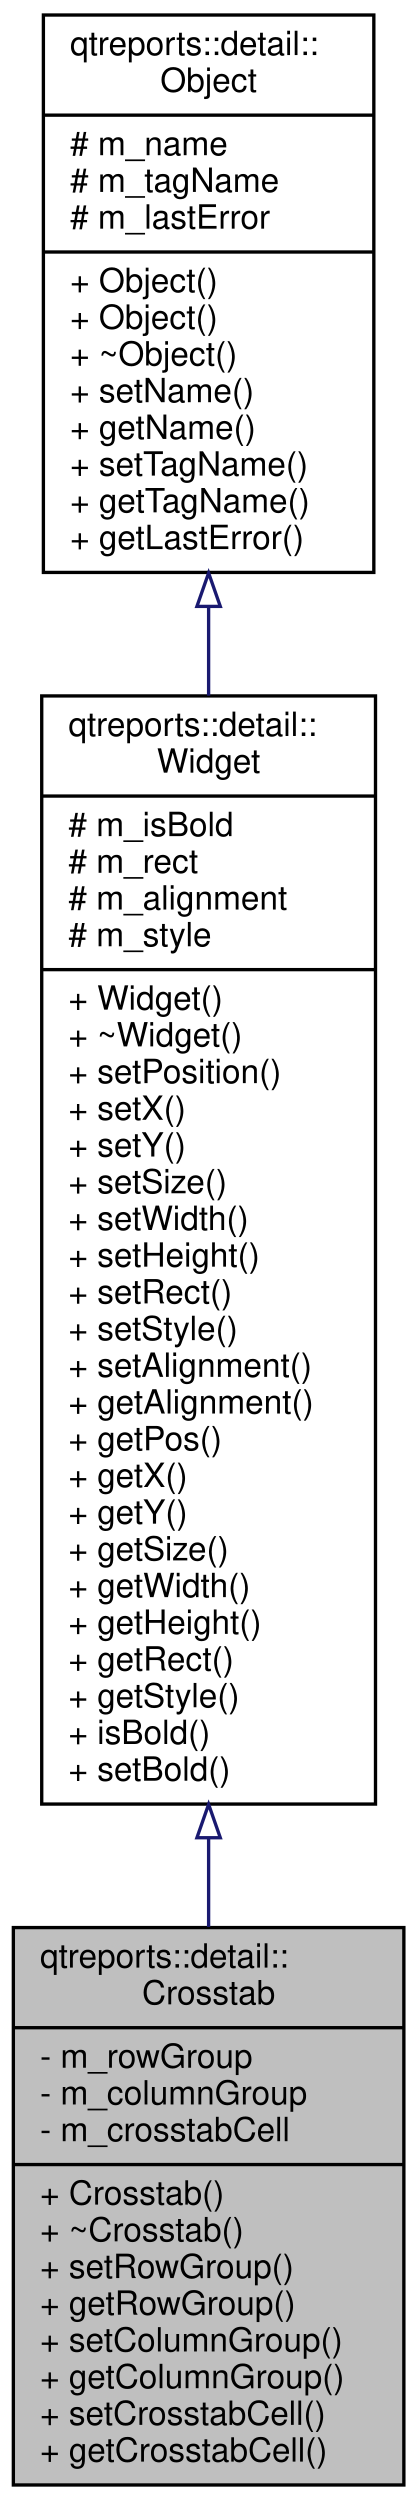
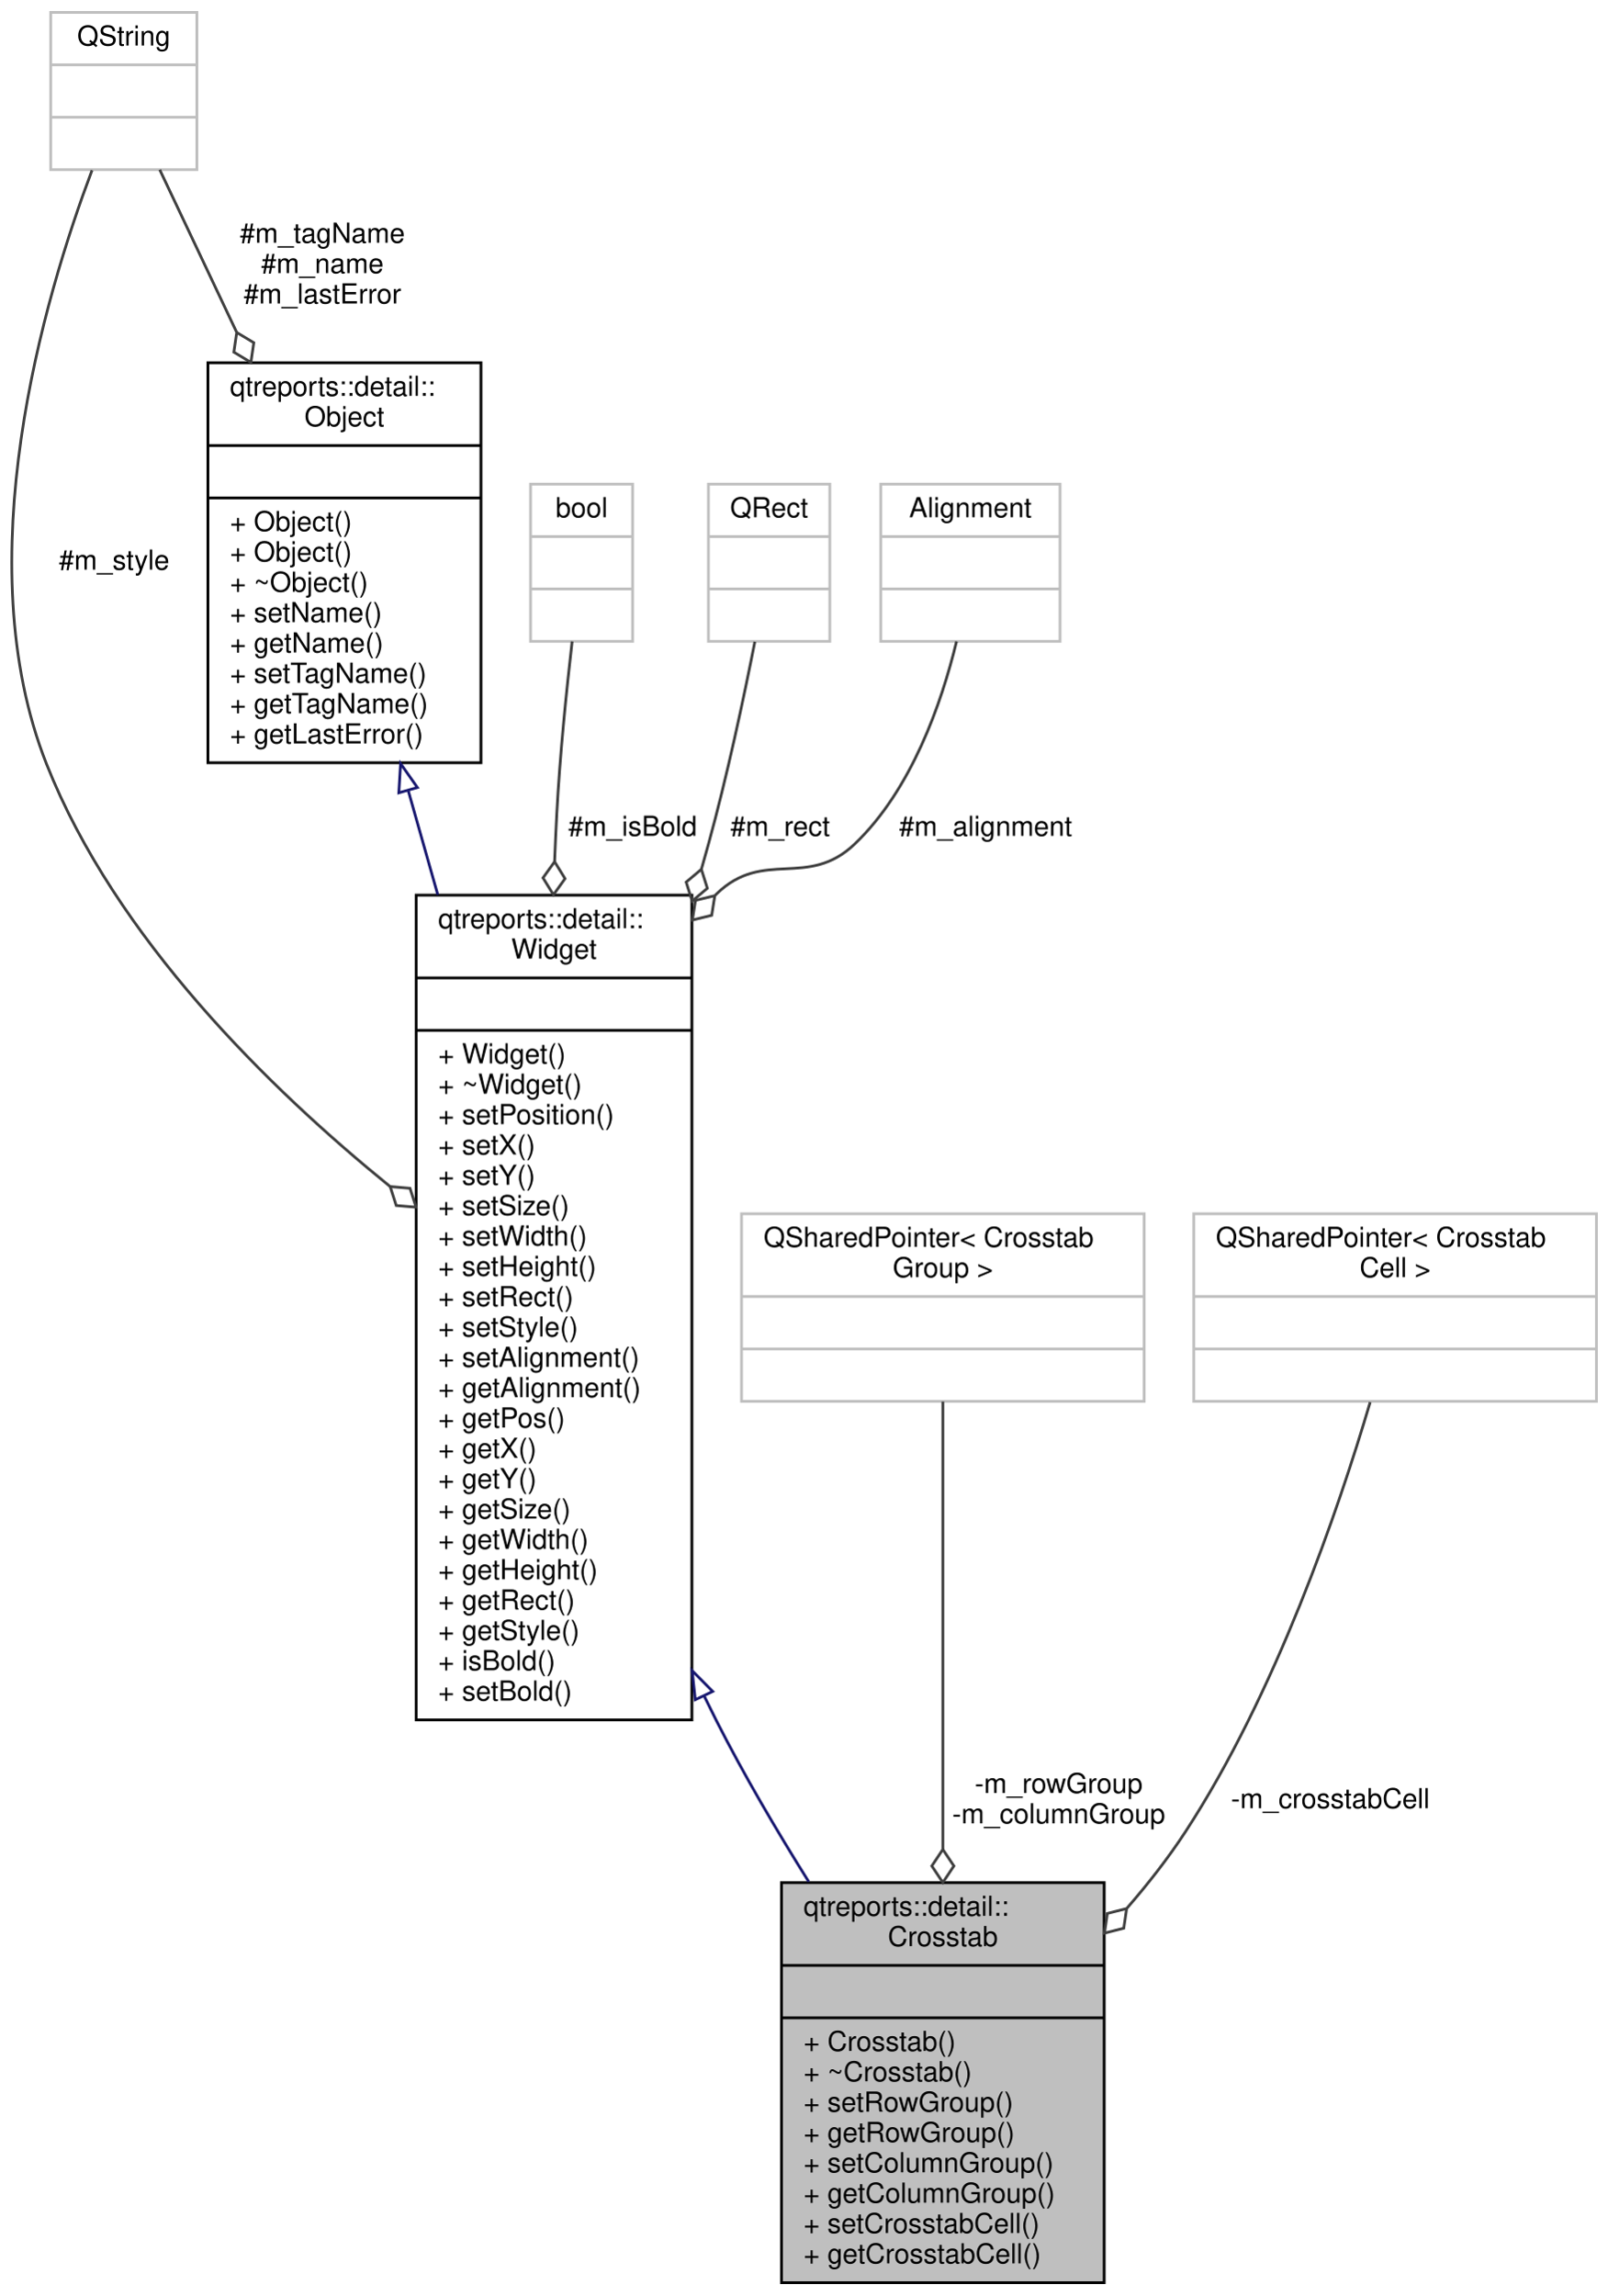
- <svg xmlns="http://www.w3.org/2000/svg" xmlns:xlink="http://www.w3.org/1999/xlink" width="125pt" height="749pt" viewBox="0.00 0.00 125.00 749.00">
-   <g id="graph0" class="graph" transform="scale(1 1) rotate(0) translate(4 745)">
+ <svg xmlns="http://www.w3.org/2000/svg" xmlns:xlink="http://www.w3.org/1999/xlink" width="583pt" height="832pt" viewBox="0.00 0.00 582.77 832.00">
+   <g id="graph0" class="graph" transform="scale(1 1) rotate(0) translate(4 828)">
    <g id="node1" class="node">
-       <polygon fill="#bfbfbf" stroke="black" points="0,-0.5 0,-167.5 117,-167.5 117,-0.5 0,-0.5" />
-       <text text-anchor="start" x="8" y="-155.5" font-family="Helvetica,sans-Serif" font-size="10.00">qtreports::detail::</text>
-       <text text-anchor="middle" x="58.5" y="-144.5" font-family="Helvetica,sans-Serif" font-size="10.00">Crosstab</text>
-       <polyline fill="none" stroke="black" points="0,-137.5 117,-137.5 " />
-       <text text-anchor="start" x="8" y="-125.5" font-family="Helvetica,sans-Serif" font-size="10.00">- m_rowGroup</text>
-       <text text-anchor="start" x="8" y="-114.5" font-family="Helvetica,sans-Serif" font-size="10.00">- m_columnGroup</text>
-       <text text-anchor="start" x="8" y="-103.5" font-family="Helvetica,sans-Serif" font-size="10.00">- m_crosstabCell</text>
-       <polyline fill="none" stroke="black" points="0,-96.5 117,-96.5 " />
-       <text text-anchor="start" x="8" y="-84.5" font-family="Helvetica,sans-Serif" font-size="10.00">+ Crosstab()</text>
-       <text text-anchor="start" x="8" y="-73.5" font-family="Helvetica,sans-Serif" font-size="10.00">+ ~Crosstab()</text>
-       <text text-anchor="start" x="8" y="-62.5" font-family="Helvetica,sans-Serif" font-size="10.00">+ setRowGroup()</text>
-       <text text-anchor="start" x="8" y="-51.5" font-family="Helvetica,sans-Serif" font-size="10.00">+ getRowGroup()</text>
-       <text text-anchor="start" x="8" y="-40.5" font-family="Helvetica,sans-Serif" font-size="10.00">+ setColumnGroup()</text>
-       <text text-anchor="start" x="8" y="-29.5" font-family="Helvetica,sans-Serif" font-size="10.00">+ getColumnGroup()</text>
-       <text text-anchor="start" x="8" y="-18.5" font-family="Helvetica,sans-Serif" font-size="10.00">+ setCrosstabCell()</text>
-       <text text-anchor="start" x="8" y="-7.5" font-family="Helvetica,sans-Serif" font-size="10.00">+ getCrosstabCell()</text>
+       <polygon fill="#bfbfbf" stroke="black" points="279.268,-0.5 279.268,-145.5 396.268,-145.5 396.268,-0.5 279.268,-0.5" />
+       <text text-anchor="start" x="287.268" y="-133.5" font-family="Helvetica,sans-Serif" font-size="10.00">qtreports::detail::</text>
+       <text text-anchor="middle" x="337.768" y="-122.5" font-family="Helvetica,sans-Serif" font-size="10.00">Crosstab</text>
+       <polyline fill="none" stroke="black" points="279.268,-115.5 396.268,-115.5 " />
+       <text text-anchor="middle" x="337.768" y="-103.5" font-family="Helvetica,sans-Serif" font-size="10.00"> </text>
+       <polyline fill="none" stroke="black" points="279.268,-96.5 396.268,-96.5 " />
+       <text text-anchor="start" x="287.268" y="-84.5" font-family="Helvetica,sans-Serif" font-size="10.00">+ Crosstab()</text>
+       <text text-anchor="start" x="287.268" y="-73.5" font-family="Helvetica,sans-Serif" font-size="10.00">+ ~Crosstab()</text>
+       <text text-anchor="start" x="287.268" y="-62.5" font-family="Helvetica,sans-Serif" font-size="10.00">+ setRowGroup()</text>
+       <text text-anchor="start" x="287.268" y="-51.5" font-family="Helvetica,sans-Serif" font-size="10.00">+ getRowGroup()</text>
+       <text text-anchor="start" x="287.268" y="-40.5" font-family="Helvetica,sans-Serif" font-size="10.00">+ setColumnGroup()</text>
+       <text text-anchor="start" x="287.268" y="-29.5" font-family="Helvetica,sans-Serif" font-size="10.00">+ getColumnGroup()</text>
+       <text text-anchor="start" x="287.268" y="-18.5" font-family="Helvetica,sans-Serif" font-size="10.00">+ setCrosstabCell()</text>
+       <text text-anchor="start" x="287.268" y="-7.5" font-family="Helvetica,sans-Serif" font-size="10.00">+ getCrosstabCell()</text>
    </g>
    <g id="node2" class="node">
      <g id="a_node2">
        <a xlink:href="classqtreports_1_1detail_1_1_widget.html" target="_top" xlink:title="Базовый класс для тэгов, которые подлежат отображению ">
-           <polygon fill="none" stroke="black" points="8.5,-204.5 8.5,-536.5 108.5,-536.5 108.5,-204.5 8.5,-204.5" />
-           <text text-anchor="start" x="16.5" y="-524.5" font-family="Helvetica,sans-Serif" font-size="10.00">qtreports::detail::</text>
-           <text text-anchor="middle" x="58.5" y="-513.5" font-family="Helvetica,sans-Serif" font-size="10.00">Widget</text>
-           <polyline fill="none" stroke="black" points="8.5,-506.5 108.5,-506.5 " />
-           <text text-anchor="start" x="16.5" y="-494.5" font-family="Helvetica,sans-Serif" font-size="10.00"># m_isBold</text>
-           <text text-anchor="start" x="16.5" y="-483.5" font-family="Helvetica,sans-Serif" font-size="10.00"># m_rect</text>
-           <text text-anchor="start" x="16.5" y="-472.5" font-family="Helvetica,sans-Serif" font-size="10.00"># m_alignment</text>
-           <text text-anchor="start" x="16.5" y="-461.5" font-family="Helvetica,sans-Serif" font-size="10.00"># m_style</text>
-           <polyline fill="none" stroke="black" points="8.5,-454.5 108.5,-454.5 " />
-           <text text-anchor="start" x="16.5" y="-442.5" font-family="Helvetica,sans-Serif" font-size="10.00">+ Widget()</text>
-           <text text-anchor="start" x="16.5" y="-431.5" font-family="Helvetica,sans-Serif" font-size="10.00">+ ~Widget()</text>
-           <text text-anchor="start" x="16.5" y="-420.5" font-family="Helvetica,sans-Serif" font-size="10.00">+ setPosition()</text>
-           <text text-anchor="start" x="16.5" y="-409.5" font-family="Helvetica,sans-Serif" font-size="10.00">+ setX()</text>
-           <text text-anchor="start" x="16.5" y="-398.5" font-family="Helvetica,sans-Serif" font-size="10.00">+ setY()</text>
-           <text text-anchor="start" x="16.5" y="-387.5" font-family="Helvetica,sans-Serif" font-size="10.00">+ setSize()</text>
-           <text text-anchor="start" x="16.5" y="-376.5" font-family="Helvetica,sans-Serif" font-size="10.00">+ setWidth()</text>
-           <text text-anchor="start" x="16.5" y="-365.5" font-family="Helvetica,sans-Serif" font-size="10.00">+ setHeight()</text>
-           <text text-anchor="start" x="16.5" y="-354.5" font-family="Helvetica,sans-Serif" font-size="10.00">+ setRect()</text>
-           <text text-anchor="start" x="16.5" y="-343.5" font-family="Helvetica,sans-Serif" font-size="10.00">+ setStyle()</text>
-           <text text-anchor="start" x="16.5" y="-332.5" font-family="Helvetica,sans-Serif" font-size="10.00">+ setAlignment()</text>
-           <text text-anchor="start" x="16.5" y="-321.5" font-family="Helvetica,sans-Serif" font-size="10.00">+ getAlignment()</text>
-           <text text-anchor="start" x="16.5" y="-310.5" font-family="Helvetica,sans-Serif" font-size="10.00">+ getPos()</text>
-           <text text-anchor="start" x="16.5" y="-299.5" font-family="Helvetica,sans-Serif" font-size="10.00">+ getX()</text>
-           <text text-anchor="start" x="16.5" y="-288.5" font-family="Helvetica,sans-Serif" font-size="10.00">+ getY()</text>
-           <text text-anchor="start" x="16.5" y="-277.5" font-family="Helvetica,sans-Serif" font-size="10.00">+ getSize()</text>
-           <text text-anchor="start" x="16.5" y="-266.5" font-family="Helvetica,sans-Serif" font-size="10.00">+ getWidth()</text>
-           <text text-anchor="start" x="16.5" y="-255.5" font-family="Helvetica,sans-Serif" font-size="10.00">+ getHeight()</text>
-           <text text-anchor="start" x="16.5" y="-244.5" font-family="Helvetica,sans-Serif" font-size="10.00">+ getRect()</text>
-           <text text-anchor="start" x="16.5" y="-233.5" font-family="Helvetica,sans-Serif" font-size="10.00">+ getStyle()</text>
-           <text text-anchor="start" x="16.5" y="-222.5" font-family="Helvetica,sans-Serif" font-size="10.00">+ isBold()</text>
-           <text text-anchor="start" x="16.5" y="-211.5" font-family="Helvetica,sans-Serif" font-size="10.00">+ setBold()</text>
+           <polygon fill="none" stroke="black" points="146.768,-204.5 146.768,-503.5 246.768,-503.5 246.768,-204.5 146.768,-204.5" />
+           <text text-anchor="start" x="154.768" y="-491.5" font-family="Helvetica,sans-Serif" font-size="10.00">qtreports::detail::</text>
+           <text text-anchor="middle" x="196.768" y="-480.5" font-family="Helvetica,sans-Serif" font-size="10.00">Widget</text>
+           <polyline fill="none" stroke="black" points="146.768,-473.5 246.768,-473.5 " />
+           <text text-anchor="middle" x="196.768" y="-461.5" font-family="Helvetica,sans-Serif" font-size="10.00"> </text>
+           <polyline fill="none" stroke="black" points="146.768,-454.5 246.768,-454.5 " />
+           <text text-anchor="start" x="154.768" y="-442.5" font-family="Helvetica,sans-Serif" font-size="10.00">+ Widget()</text>
+           <text text-anchor="start" x="154.768" y="-431.5" font-family="Helvetica,sans-Serif" font-size="10.00">+ ~Widget()</text>
+           <text text-anchor="start" x="154.768" y="-420.5" font-family="Helvetica,sans-Serif" font-size="10.00">+ setPosition()</text>
+           <text text-anchor="start" x="154.768" y="-409.5" font-family="Helvetica,sans-Serif" font-size="10.00">+ setX()</text>
+           <text text-anchor="start" x="154.768" y="-398.5" font-family="Helvetica,sans-Serif" font-size="10.00">+ setY()</text>
+           <text text-anchor="start" x="154.768" y="-387.5" font-family="Helvetica,sans-Serif" font-size="10.00">+ setSize()</text>
+           <text text-anchor="start" x="154.768" y="-376.5" font-family="Helvetica,sans-Serif" font-size="10.00">+ setWidth()</text>
+           <text text-anchor="start" x="154.768" y="-365.5" font-family="Helvetica,sans-Serif" font-size="10.00">+ setHeight()</text>
+           <text text-anchor="start" x="154.768" y="-354.5" font-family="Helvetica,sans-Serif" font-size="10.00">+ setRect()</text>
+           <text text-anchor="start" x="154.768" y="-343.5" font-family="Helvetica,sans-Serif" font-size="10.00">+ setStyle()</text>
+           <text text-anchor="start" x="154.768" y="-332.5" font-family="Helvetica,sans-Serif" font-size="10.00">+ setAlignment()</text>
+           <text text-anchor="start" x="154.768" y="-321.5" font-family="Helvetica,sans-Serif" font-size="10.00">+ getAlignment()</text>
+           <text text-anchor="start" x="154.768" y="-310.5" font-family="Helvetica,sans-Serif" font-size="10.00">+ getPos()</text>
+           <text text-anchor="start" x="154.768" y="-299.5" font-family="Helvetica,sans-Serif" font-size="10.00">+ getX()</text>
+           <text text-anchor="start" x="154.768" y="-288.5" font-family="Helvetica,sans-Serif" font-size="10.00">+ getY()</text>
+           <text text-anchor="start" x="154.768" y="-277.5" font-family="Helvetica,sans-Serif" font-size="10.00">+ getSize()</text>
+           <text text-anchor="start" x="154.768" y="-266.5" font-family="Helvetica,sans-Serif" font-size="10.00">+ getWidth()</text>
+           <text text-anchor="start" x="154.768" y="-255.5" font-family="Helvetica,sans-Serif" font-size="10.00">+ getHeight()</text>
+           <text text-anchor="start" x="154.768" y="-244.5" font-family="Helvetica,sans-Serif" font-size="10.00">+ getRect()</text>
+           <text text-anchor="start" x="154.768" y="-233.5" font-family="Helvetica,sans-Serif" font-size="10.00">+ getStyle()</text>
+           <text text-anchor="start" x="154.768" y="-222.5" font-family="Helvetica,sans-Serif" font-size="10.00">+ isBold()</text>
+           <text text-anchor="start" x="154.768" y="-211.5" font-family="Helvetica,sans-Serif" font-size="10.00">+ setBold()</text>
        </a>
      </g>
    </g>
    <g id="edge1" class="edge">
-       <path fill="none" stroke="midnightblue" d="M58.5,-194.125C58.5,-185.073 58.5,-176.211 58.5,-167.696" />
-       <polygon fill="none" stroke="midnightblue" points="55,-194.417 58.5,-204.417 62,-194.417 55,-194.417" />
+       <path fill="none" stroke="midnightblue" d="M251.272,-213.064C252.757,-210.002 254.257,-206.977 255.768,-204 265.615,-184.609 277.503,-164.389 289.135,-145.833" />
+       <polygon fill="none" stroke="midnightblue" points="247.989,-211.818 246.861,-222.352 254.312,-214.821 247.989,-211.818" />
    </g>
    <g id="node3" class="node">
      <g id="a_node3">
        <a xlink:href="classqtreports_1_1detail_1_1_object.html" target="_top" xlink:title="Базовый класс для любого тэга ">
-           <polygon fill="none" stroke="black" points="9,-573.5 9,-740.5 108,-740.5 108,-573.5 9,-573.5" />
-           <text text-anchor="start" x="17" y="-728.5" font-family="Helvetica,sans-Serif" font-size="10.00">qtreports::detail::</text>
-           <text text-anchor="middle" x="58.5" y="-717.5" font-family="Helvetica,sans-Serif" font-size="10.00">Object</text>
-           <polyline fill="none" stroke="black" points="9,-710.5 108,-710.5 " />
-           <text text-anchor="start" x="17" y="-698.5" font-family="Helvetica,sans-Serif" font-size="10.00"># m_name</text>
-           <text text-anchor="start" x="17" y="-687.5" font-family="Helvetica,sans-Serif" font-size="10.00"># m_tagName</text>
-           <text text-anchor="start" x="17" y="-676.5" font-family="Helvetica,sans-Serif" font-size="10.00"># m_lastError</text>
-           <polyline fill="none" stroke="black" points="9,-669.5 108,-669.5 " />
-           <text text-anchor="start" x="17" y="-657.5" font-family="Helvetica,sans-Serif" font-size="10.00">+ Object()</text>
-           <text text-anchor="start" x="17" y="-646.5" font-family="Helvetica,sans-Serif" font-size="10.00">+ Object()</text>
-           <text text-anchor="start" x="17" y="-635.5" font-family="Helvetica,sans-Serif" font-size="10.00">+ ~Object()</text>
-           <text text-anchor="start" x="17" y="-624.5" font-family="Helvetica,sans-Serif" font-size="10.00">+ setName()</text>
-           <text text-anchor="start" x="17" y="-613.5" font-family="Helvetica,sans-Serif" font-size="10.00">+ getName()</text>
-           <text text-anchor="start" x="17" y="-602.5" font-family="Helvetica,sans-Serif" font-size="10.00">+ setTagName()</text>
-           <text text-anchor="start" x="17" y="-591.5" font-family="Helvetica,sans-Serif" font-size="10.00">+ getTagName()</text>
-           <text text-anchor="start" x="17" y="-580.5" font-family="Helvetica,sans-Serif" font-size="10.00">+ getLastError()</text>
+           <polygon fill="none" stroke="black" points="71.268,-551.5 71.268,-696.5 170.268,-696.5 170.268,-551.5 71.268,-551.5" />
+           <text text-anchor="start" x="79.268" y="-684.5" font-family="Helvetica,sans-Serif" font-size="10.00">qtreports::detail::</text>
+           <text text-anchor="middle" x="120.768" y="-673.5" font-family="Helvetica,sans-Serif" font-size="10.00">Object</text>
+           <polyline fill="none" stroke="black" points="71.268,-666.5 170.268,-666.5 " />
+           <text text-anchor="middle" x="120.768" y="-654.5" font-family="Helvetica,sans-Serif" font-size="10.00"> </text>
+           <polyline fill="none" stroke="black" points="71.268,-647.5 170.268,-647.5 " />
+           <text text-anchor="start" x="79.268" y="-635.5" font-family="Helvetica,sans-Serif" font-size="10.00">+ Object()</text>
+           <text text-anchor="start" x="79.268" y="-624.5" font-family="Helvetica,sans-Serif" font-size="10.00">+ Object()</text>
+           <text text-anchor="start" x="79.268" y="-613.5" font-family="Helvetica,sans-Serif" font-size="10.00">+ ~Object()</text>
+           <text text-anchor="start" x="79.268" y="-602.5" font-family="Helvetica,sans-Serif" font-size="10.00">+ setName()</text>
+           <text text-anchor="start" x="79.268" y="-591.5" font-family="Helvetica,sans-Serif" font-size="10.00">+ getName()</text>
+           <text text-anchor="start" x="79.268" y="-580.5" font-family="Helvetica,sans-Serif" font-size="10.00">+ setTagName()</text>
+           <text text-anchor="start" x="79.268" y="-569.5" font-family="Helvetica,sans-Serif" font-size="10.00">+ getTagName()</text>
+           <text text-anchor="start" x="79.268" y="-558.5" font-family="Helvetica,sans-Serif" font-size="10.00">+ getLastError()</text>
        </a>
      </g>
    </g>
    <g id="edge2" class="edge">
-       <path fill="none" stroke="midnightblue" d="M58.5,-563.284C58.5,-554.609 58.5,-545.654 58.5,-536.571" />
-       <polygon fill="none" stroke="midnightblue" points="55,-563.329 58.5,-573.329 62,-563.329 55,-563.329" />
+       <path fill="none" stroke="midnightblue" d="M143.955,-541.235C147.37,-529.195 150.973,-516.487 154.629,-503.598" />
+       <polygon fill="none" stroke="midnightblue" points="140.496,-540.605 141.135,-551.181 147.23,-542.515 140.496,-540.605" />
+     </g>
+     <g id="node4" class="node">
+       <polygon fill="none" stroke="#bfbfbf" points="14.268,-766.5 14.268,-823.5 67.268,-823.5 67.268,-766.5 14.268,-766.5" />
+       <text text-anchor="middle" x="40.768" y="-811.5" font-family="Helvetica,sans-Serif" font-size="10.00">QString</text>
+       <polyline fill="none" stroke="#bfbfbf" points="14.268,-804.5 67.268,-804.5 " />
+       <text text-anchor="middle" x="40.768" y="-792.5" font-family="Helvetica,sans-Serif" font-size="10.00"> </text>
+       <polyline fill="none" stroke="#bfbfbf" points="14.268,-785.5 67.268,-785.5 " />
+       <text text-anchor="middle" x="40.768" y="-773.5" font-family="Helvetica,sans-Serif" font-size="10.00"> </text>
+     </g>
+     <g id="edge4" class="edge">
+       <path fill="none" stroke="#404040" d="M29.252,-766.277C11.801,-719.953 -16.382,-624.641 12.768,-551 37.734,-487.929 93.657,-433.3 137.34,-397.855" />
+       <polygon fill="none" stroke="#404040" points="137.355,-397.843 139.556,-390.976 146.741,-390.367 144.54,-397.234 137.355,-397.843" />
+       <text text-anchor="middle" x="37.268" y="-621.5" font-family="Helvetica,sans-Serif" font-size="10.00"> #m_style</text>
+     </g>
+     <g id="edge3" class="edge">
+       <path fill="none" stroke="#404040" d="M53.8,-766.471C61.453,-750.303 71.573,-728.925 81.621,-707.699" />
+       <polygon fill="none" stroke="#404040" points="81.721,-707.488 80.672,-700.353 86.855,-696.642 87.903,-703.776 81.721,-707.488" />
+       <text text-anchor="middle" x="112.768" y="-740" font-family="Helvetica,sans-Serif" font-size="10.00"> #m_tagName</text>
+       <text text-anchor="middle" x="112.768" y="-729" font-family="Helvetica,sans-Serif" font-size="10.00">#m_name</text>
+       <text text-anchor="middle" x="112.768" y="-718" font-family="Helvetica,sans-Serif" font-size="10.00">#m_lastError</text>
+     </g>
+     <g id="node5" class="node">
+       <polygon fill="none" stroke="#bfbfbf" points="188.268,-595.5 188.268,-652.5 225.268,-652.5 225.268,-595.5 188.268,-595.5" />
+       <text text-anchor="middle" x="206.768" y="-640.5" font-family="Helvetica,sans-Serif" font-size="10.00">bool</text>
+       <polyline fill="none" stroke="#bfbfbf" points="188.268,-633.5 225.268,-633.5 " />
+       <text text-anchor="middle" x="206.768" y="-621.5" font-family="Helvetica,sans-Serif" font-size="10.00"> </text>
+       <polyline fill="none" stroke="#bfbfbf" points="188.268,-614.5 225.268,-614.5 " />
+       <text text-anchor="middle" x="206.768" y="-602.5" font-family="Helvetica,sans-Serif" font-size="10.00"> </text>
+     </g>
+     <g id="edge5" class="edge">
+       <path fill="none" stroke="#404040" d="M203.339,-595.478C201.289,-577.687 198.875,-554.013 197.768,-533 197.469,-527.32 197.208,-521.536 196.98,-515.693" />
+       <polygon fill="none" stroke="#404040" points="196.978,-515.624 192.771,-509.767 196.56,-503.631 200.766,-509.488 196.978,-515.624" />
+       <text text-anchor="middle" x="225.268" y="-525" font-family="Helvetica,sans-Serif" font-size="10.00"> #m_isBold</text>
+     </g>
+     <g id="node6" class="node">
+       <polygon fill="none" stroke="#bfbfbf" points="252.768,-595.5 252.768,-652.5 296.768,-652.5 296.768,-595.5 252.768,-595.5" />
+       <text text-anchor="middle" x="274.768" y="-640.5" font-family="Helvetica,sans-Serif" font-size="10.00">QRect</text>
+       <polyline fill="none" stroke="#bfbfbf" points="252.768,-633.5 296.768,-633.5 " />
+       <text text-anchor="middle" x="274.768" y="-621.5" font-family="Helvetica,sans-Serif" font-size="10.00"> </text>
+       <polyline fill="none" stroke="#bfbfbf" points="252.768,-614.5 296.768,-614.5 " />
+       <text text-anchor="middle" x="274.768" y="-602.5" font-family="Helvetica,sans-Serif" font-size="10.00"> </text>
+     </g>
+     <g id="edge6" class="edge">
+       <path fill="none" stroke="#404040" d="M269.595,-595.367C265.569,-574.955 259.541,-546.567 252.768,-522 251.95,-519.034 251.11,-516.042 250.251,-513.033" />
+       <polygon fill="none" stroke="#404040" points="250.204,-512.869 244.685,-508.227 246.848,-501.348 252.366,-505.99 250.204,-512.869" />
+       <text text-anchor="middle" x="278.768" y="-525" font-family="Helvetica,sans-Serif" font-size="10.00"> #m_rect</text>
+     </g>
+     <g id="node7" class="node">
+       <polygon fill="none" stroke="#bfbfbf" points="315.268,-595.5 315.268,-652.5 380.268,-652.5 380.268,-595.5 315.268,-595.5" />
+       <text text-anchor="middle" x="347.768" y="-640.5" font-family="Helvetica,sans-Serif" font-size="10.00">Alignment</text>
+       <polyline fill="none" stroke="#bfbfbf" points="315.268,-633.5 380.268,-633.5 " />
+       <text text-anchor="middle" x="347.768" y="-621.5" font-family="Helvetica,sans-Serif" font-size="10.00"> </text>
+       <polyline fill="none" stroke="#bfbfbf" points="315.268,-614.5 380.268,-614.5 " />
+       <text text-anchor="middle" x="347.768" y="-602.5" font-family="Helvetica,sans-Serif" font-size="10.00"> </text>
+     </g>
+     <g id="edge7" class="edge">
+       <path fill="none" stroke="#404040" d="M342.737,-595.497C337.268,-572.946 326.393,-541.648 305.768,-522 288.667,-505.709 272.73,-520.436 255.768,-504 255.575,-503.812 255.382,-503.624 255.189,-503.435" />
+       <polygon fill="none" stroke="#404040" points="255.074,-503.31 248.067,-501.605 246.946,-494.482 253.952,-496.186 255.074,-503.31" />
+       <text text-anchor="middle" x="353.268" y="-525" font-family="Helvetica,sans-Serif" font-size="10.00"> #m_alignment</text>
+     </g>
+     <g id="node8" class="node">
+       <polygon fill="none" stroke="#bfbfbf" points="264.768,-320 264.768,-388 410.768,-388 410.768,-320 264.768,-320" />
+       <text text-anchor="start" x="272.768" y="-376" font-family="Helvetica,sans-Serif" font-size="10.00">QSharedPointer&lt; Crosstab</text>
+       <text text-anchor="middle" x="337.768" y="-365" font-family="Helvetica,sans-Serif" font-size="10.00">Group &gt;</text>
+       <polyline fill="none" stroke="#bfbfbf" points="264.768,-358 410.768,-358 " />
+       <text text-anchor="middle" x="337.768" y="-346" font-family="Helvetica,sans-Serif" font-size="10.00"> </text>
+       <polyline fill="none" stroke="#bfbfbf" points="264.768,-339 410.768,-339 " />
+       <text text-anchor="middle" x="337.768" y="-327" font-family="Helvetica,sans-Serif" font-size="10.00"> </text>
+     </g>
+     <g id="edge8" class="edge">
+       <path fill="none" stroke="#404040" d="M337.768,-319.899C337.768,-280.178 337.768,-212.119 337.768,-157.66" />
+       <polygon fill="none" stroke="#404040" points="337.768,-157.555 333.768,-151.555 337.768,-145.555 341.768,-151.555 337.768,-157.555" />
+       <text text-anchor="middle" x="379.768" y="-178" font-family="Helvetica,sans-Serif" font-size="10.00"> -m_rowGroup</text>
+       <text text-anchor="middle" x="379.768" y="-167" font-family="Helvetica,sans-Serif" font-size="10.00">-m_columnGroup</text>
+     </g>
+     <g id="node9" class="node">
+       <polygon fill="none" stroke="#bfbfbf" points="428.768,-320 428.768,-388 574.768,-388 574.768,-320 428.768,-320" />
+       <text text-anchor="start" x="436.768" y="-376" font-family="Helvetica,sans-Serif" font-size="10.00">QSharedPointer&lt; Crosstab</text>
+       <text text-anchor="middle" x="501.768" y="-365" font-family="Helvetica,sans-Serif" font-size="10.00">Cell &gt;</text>
+       <polyline fill="none" stroke="#bfbfbf" points="428.768,-358 574.768,-358 " />
+       <text text-anchor="middle" x="501.768" y="-346" font-family="Helvetica,sans-Serif" font-size="10.00"> </text>
+       <polyline fill="none" stroke="#bfbfbf" points="428.768,-339 574.768,-339 " />
+       <text text-anchor="middle" x="501.768" y="-327" font-family="Helvetica,sans-Serif" font-size="10.00"> </text>
+     </g>
+     <g id="edge9" class="edge">
+       <path fill="none" stroke="#404040" d="M492.72,-319.693C481.093,-280.387 458.435,-214.052 425.768,-164 419.563,-154.493 412.252,-145.137 404.54,-136.264" />
+       <polygon fill="none" stroke="#404040" points="404.415,-136.125 397.428,-134.341 396.387,-127.206 403.374,-128.989 404.415,-136.125" />
+       <text text-anchor="middle" x="478.268" y="-172.5" font-family="Helvetica,sans-Serif" font-size="10.00"> -m_crosstabCell</text>
    </g>
  </g>
</svg>
